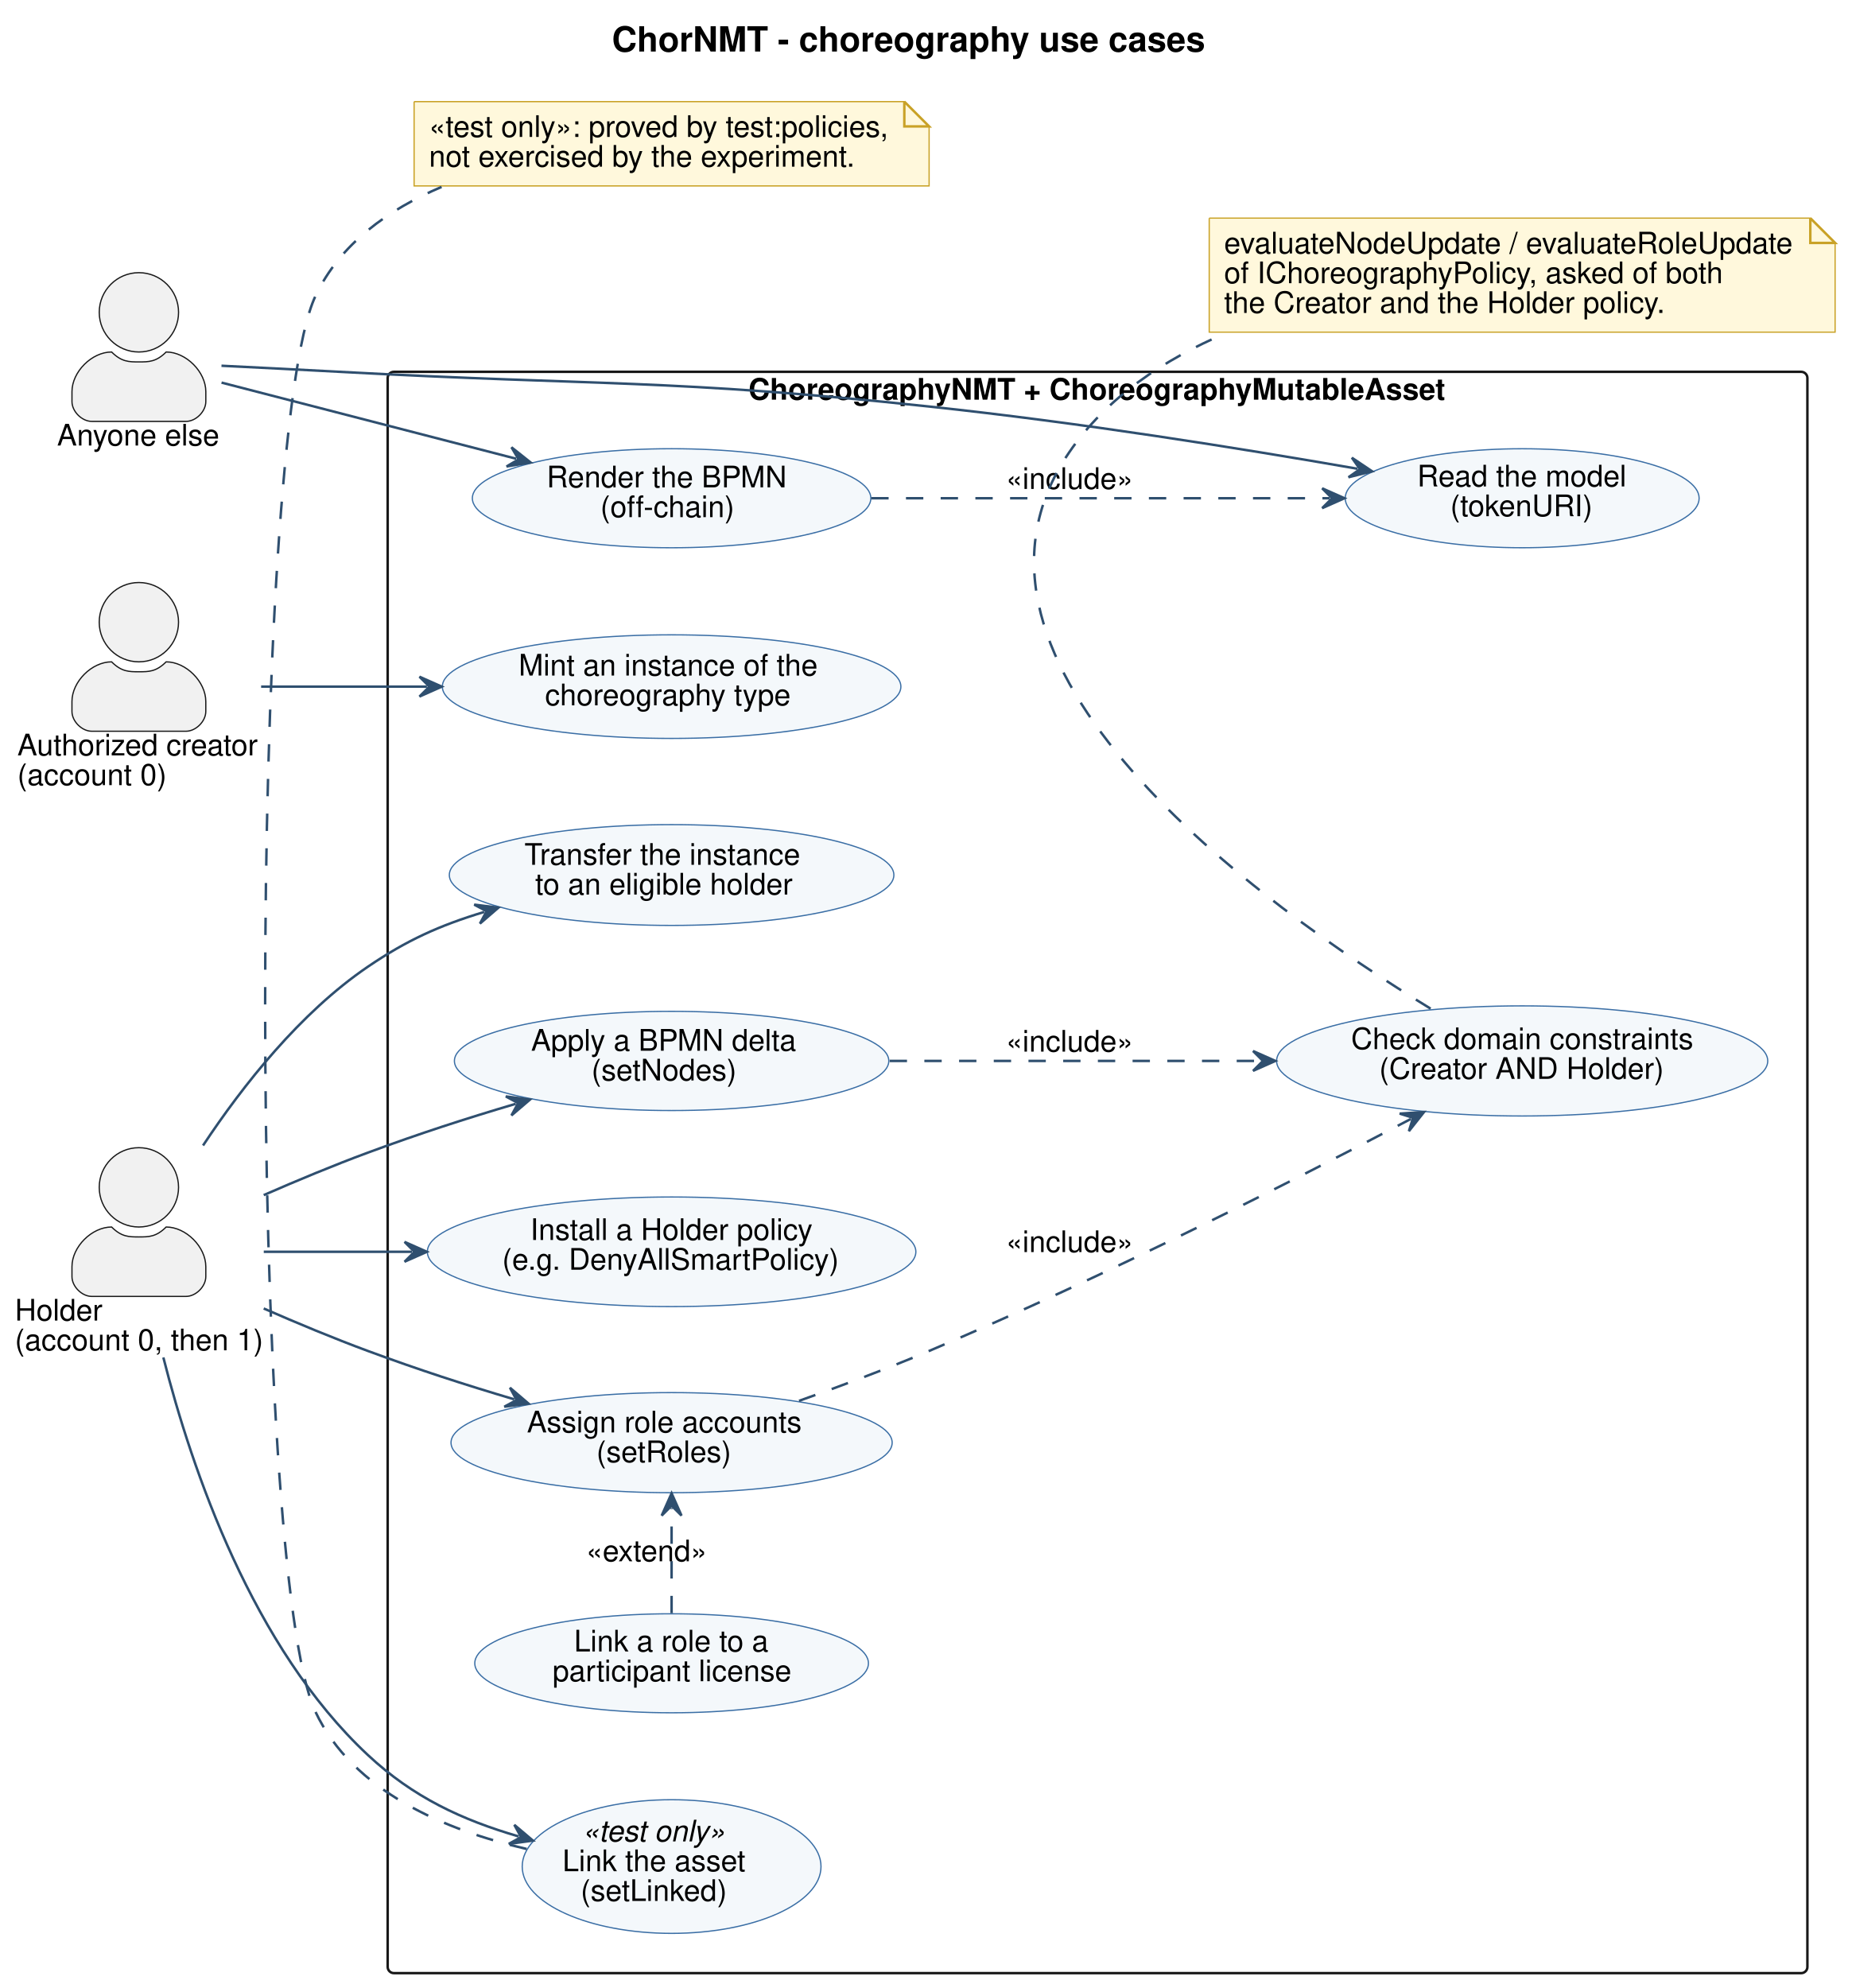
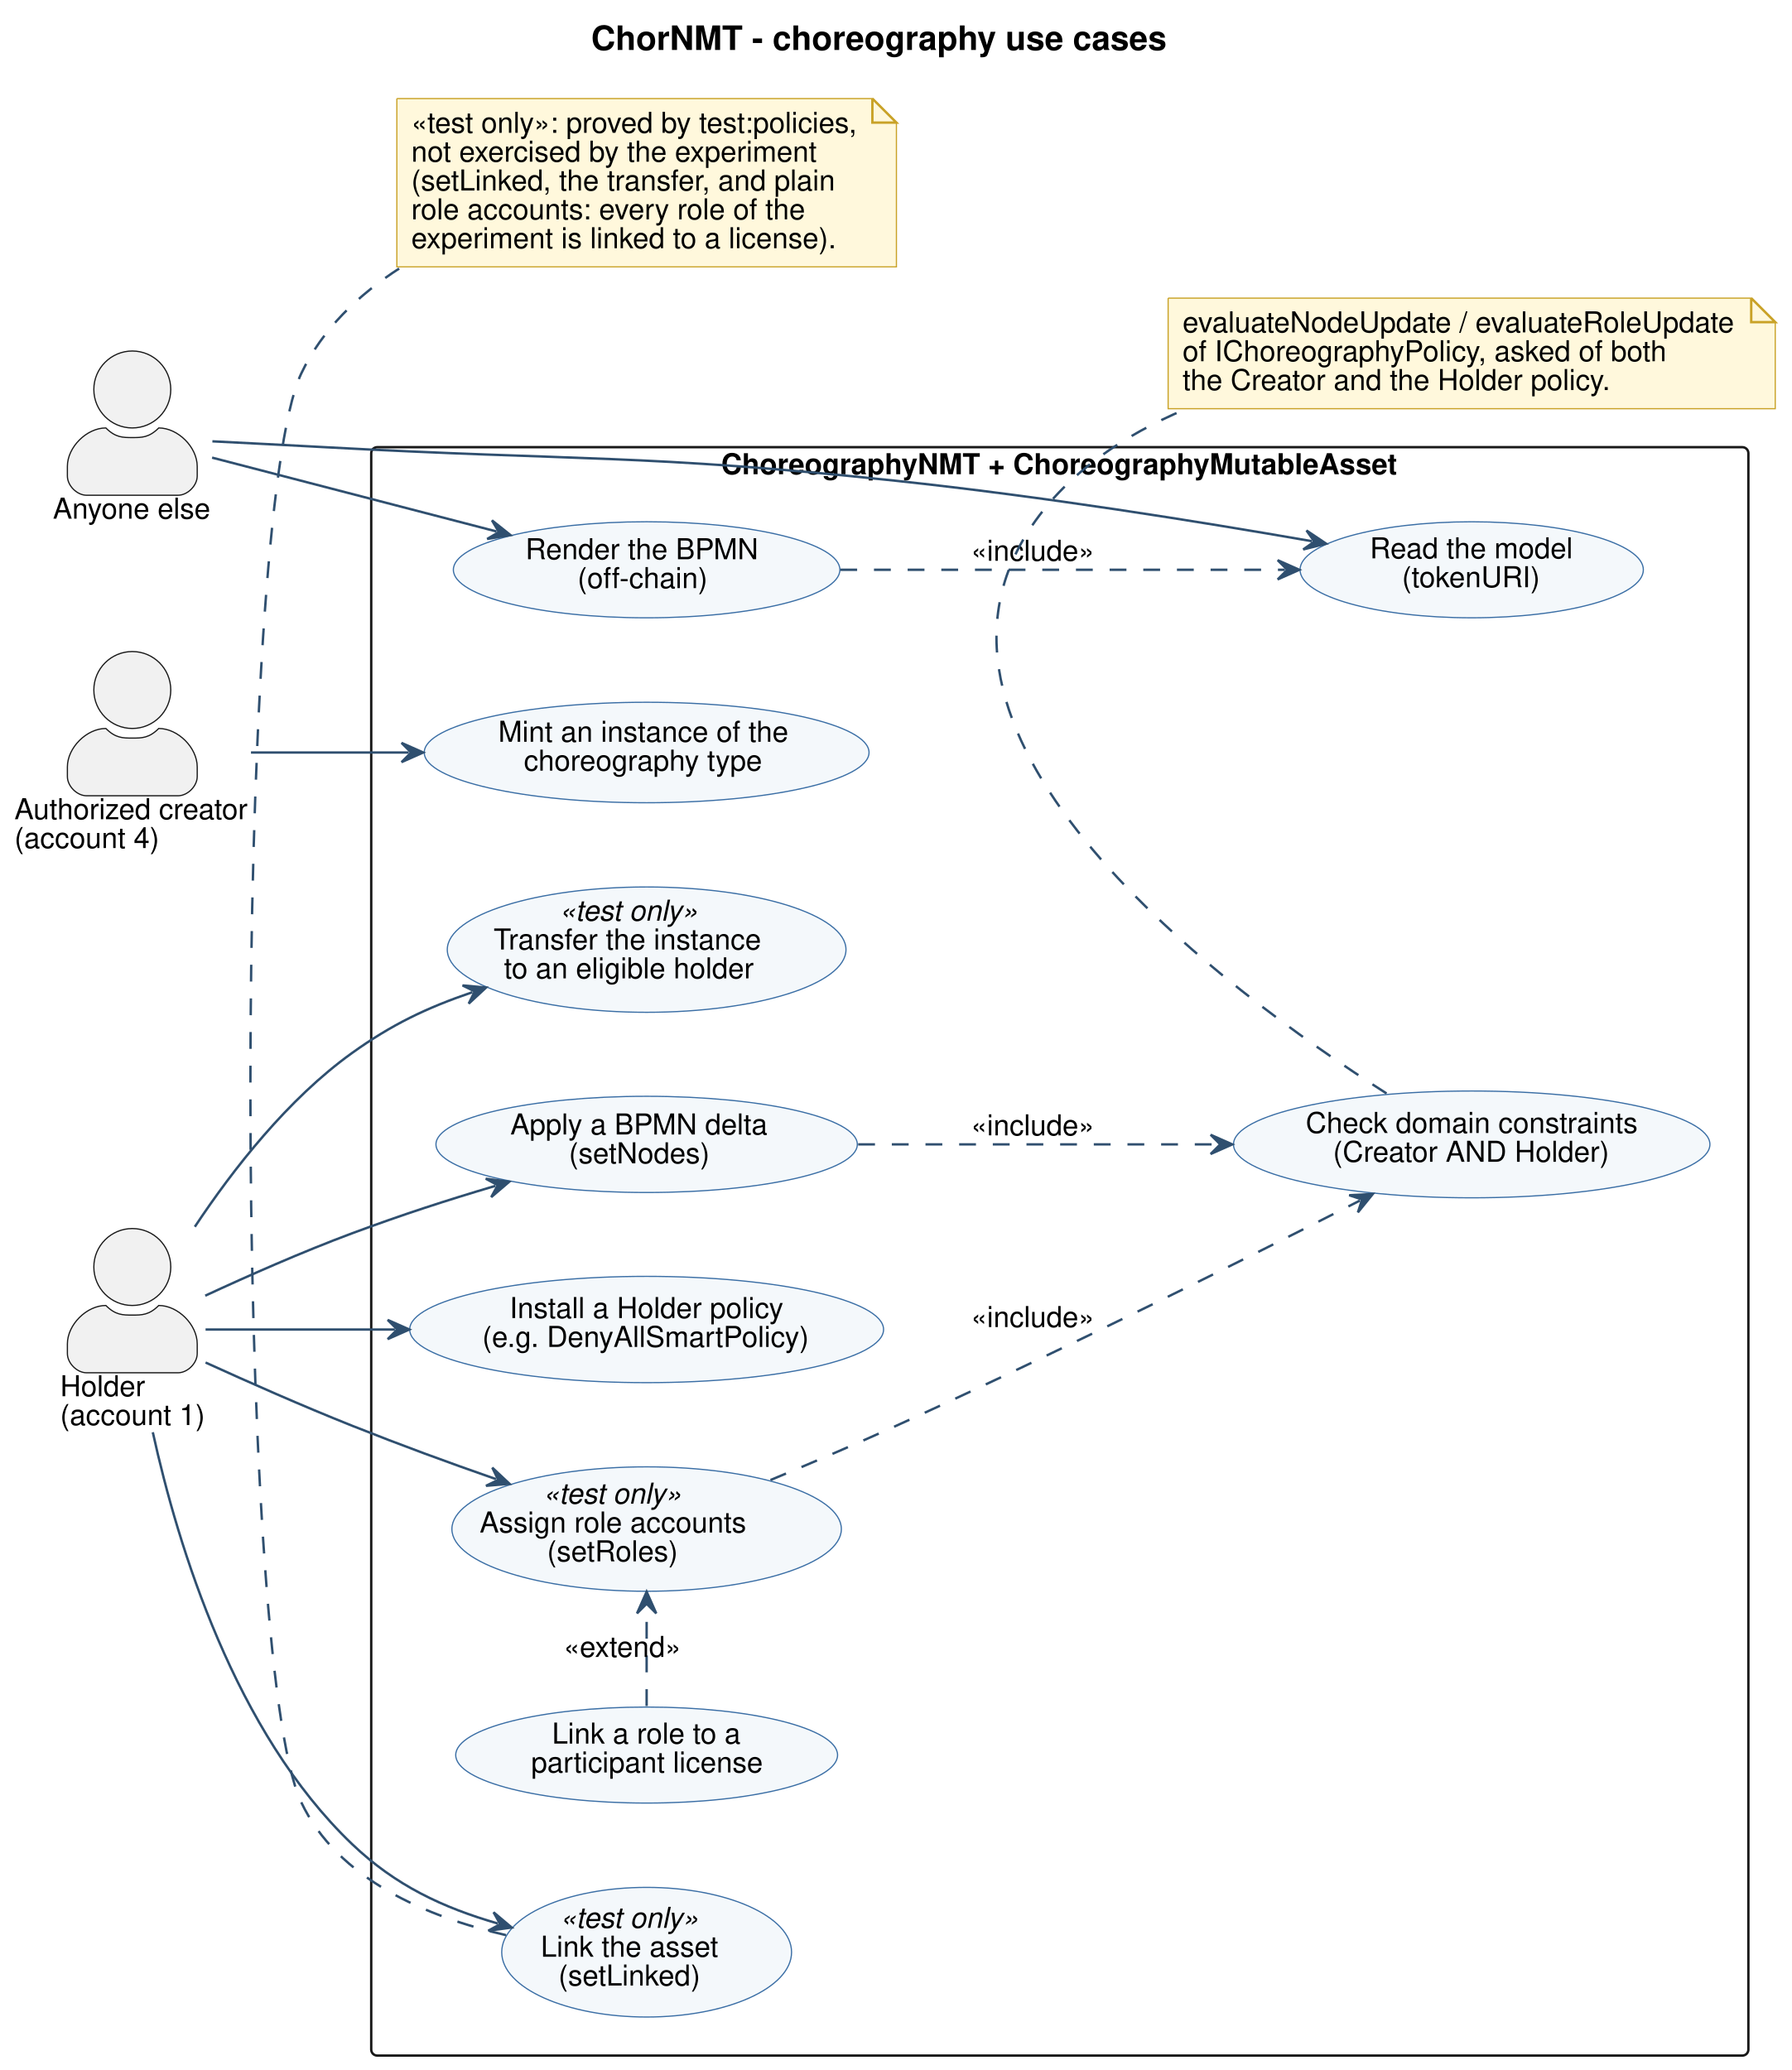
- <svg xmlns="http://www.w3.org/2000/svg" contentStyleType="text/css" height="802px" preserveAspectRatio="none" style="width:747px;height:802px;background:#FFFFFF;" version="1.1" viewBox="0 0 747 802" width="747px" zoomAndPan="magnify">
+ <svg xmlns="http://www.w3.org/2000/svg" contentStyleType="text/css" height="861px" preserveAspectRatio="none" style="width:745px;height:861px;background:#FFFFFF;" version="1.1" viewBox="0 0 745 861" width="745px" zoomAndPan="magnify">
  <defs />
  <g>
-     <text fill="#000000" font-family="Helvetica" font-size="14" font-weight="bold" lengthAdjust="spacing" textLength="239.613" x="246.857" y="20.78">ChorNMT - choreography use cases</text>
+     <text fill="#000000" font-family="Helvetica" font-size="14" font-weight="bold" lengthAdjust="spacing" textLength="239.613" x="245.852" y="20.78">ChorNMT - choreography use cases</text>
    <g id="cluster_ChoreographyNMT + ChoreographyMutableAsset">
-       <rect fill="none" height="646" rx="2.5" ry="2.5" style="stroke:#181818;stroke-width:1.0;" width="572.75" x="156.4" y="150" />
-       <text fill="#000000" font-family="Helvetica" font-size="12" font-weight="bold" lengthAdjust="spacing" textLength="281.701" x="301.924" y="161.24">ChoreographyNMT + ChoreographyMutableAsset</text>
+       <rect fill="none" height="669" rx="2.5" ry="2.5" style="stroke:#181818;stroke-width:1.0;" width="572.75" x="154.39" y="186" />
+       <text fill="#000000" font-family="Helvetica" font-size="12" font-weight="bold" lengthAdjust="spacing" textLength="281.701" x="299.914" y="197.24">ChoreographyNMT + ChoreographyMutableAsset</text>
    </g>
    <g id="elem_UC_Mint">
-       <ellipse cx="270.943" cy="276.998" fill="#F4F8FB" rx="92.493" ry="20.898" style="stroke:#3A6EA5;stroke-width:0.5;" />
-       <text fill="#000000" font-family="Helvetica" font-size="12" lengthAdjust="spacing" textLength="120.738" x="209.22" y="272.538">Mint an instance of the</text>
-       <text fill="#000000" font-family="Helvetica" font-size="12" lengthAdjust="spacing" textLength="99.398" x="219.89" y="284.538">choreography type</text>
+       <ellipse cx="268.933" cy="312.998" fill="#F4F8FB" rx="92.493" ry="20.898" style="stroke:#3A6EA5;stroke-width:0.5;" />
+       <text fill="#000000" font-family="Helvetica" font-size="12" lengthAdjust="spacing" textLength="120.738" x="207.21" y="308.538">Mint an instance of the</text>
+       <text fill="#000000" font-family="Helvetica" font-size="12" lengthAdjust="spacing" textLength="99.398" x="217.88" y="320.538">choreography type</text>
    </g>
    <g id="elem_UC_Transfer">
-       <ellipse cx="270.94" cy="353.004" fill="#F4F8FB" rx="89.67" ry="20.334" style="stroke:#3A6EA5;stroke-width:0.5;" />
-       <text fill="#000000" font-family="Helvetica" font-size="12" lengthAdjust="spacing" textLength="112.723" x="211.578" y="348.874">Transfer the instance</text>
-       <text fill="#000000" font-family="Helvetica" font-size="12" lengthAdjust="spacing" textLength="104.074" x="215.903" y="360.874">to an eligible holder</text>
+       <ellipse cx="268.93" cy="394.995" fill="#F4F8FB" rx="82.91" ry="26.065" style="stroke:#3A6EA5;stroke-width:0.5;" />
+       <text fill="#000000" font-family="Helvetica" font-size="12" font-style="italic" lengthAdjust="spacing" textLength="58.037" x="232.624" y="382.948">«test only»</text>
+       <text fill="#000000" font-family="Helvetica" font-size="12" lengthAdjust="spacing" textLength="112.723" x="205.281" y="394.948">Transfer the instance</text>
+       <text fill="#000000" font-family="Helvetica" font-size="12" lengthAdjust="spacing" textLength="104.074" x="209.605" y="406.948">to an eligible holder</text>
    </g>
    <g id="elem_UC_Nodes">
-       <ellipse cx="270.943" cy="428.002" fill="#F4F8FB" rx="87.623" ry="20.012" style="stroke:#3A6EA5;stroke-width:0.5;" />
-       <text fill="#000000" font-family="Helvetica" font-size="12" lengthAdjust="spacing" textLength="107.385" x="214.251" y="423.872">Apply a BPMN delta</text>
-       <text fill="#000000" font-family="Helvetica" font-size="12" lengthAdjust="spacing" textLength="58.688" x="238.6" y="435.872">(setNodes)</text>
+       <ellipse cx="268.933" cy="476.002" fill="#F4F8FB" rx="87.623" ry="20.012" style="stroke:#3A6EA5;stroke-width:0.5;" />
+       <text fill="#000000" font-family="Helvetica" font-size="12" lengthAdjust="spacing" textLength="107.385" x="212.241" y="471.872">Apply a BPMN delta</text>
+       <text fill="#000000" font-family="Helvetica" font-size="12" lengthAdjust="spacing" textLength="58.688" x="236.589" y="483.872">(setNodes)</text>
    </g>
    <g id="elem_UC_Roles">
-       <ellipse cx="270.938" cy="581.998" fill="#F4F8FB" rx="88.988" ry="20.198" style="stroke:#3A6EA5;stroke-width:0.5;" />
-       <text fill="#000000" font-family="Helvetica" font-size="12" lengthAdjust="spacing" textLength="110.725" x="212.576" y="577.868">Assign role accounts</text>
-       <text fill="#000000" font-family="Helvetica" font-size="12" lengthAdjust="spacing" textLength="54.68" x="240.599" y="589.868">(setRoles)</text>
+       <ellipse cx="268.929" cy="635.997" fill="#F4F8FB" rx="80.989" ry="25.877" style="stroke:#3A6EA5;stroke-width:0.5;" />
+       <text fill="#000000" font-family="Helvetica" font-size="12" font-style="italic" lengthAdjust="spacing" textLength="58.037" x="225.839" y="625.429">«test only»</text>
+       <text fill="#000000" font-family="Helvetica" font-size="12" lengthAdjust="spacing" textLength="110.725" x="199.496" y="637.429">Assign role accounts</text>
+       <text fill="#000000" font-family="Helvetica" font-size="12" lengthAdjust="spacing" textLength="54.68" x="227.518" y="649.429">(setRoles)</text>
    </g>
    <g id="elem_UC_Link">
-       <ellipse cx="270.945" cy="671.001" fill="#F4F8FB" rx="79.405" ry="19.971" style="stroke:#3A6EA5;stroke-width:0.5;" />
-       <text fill="#000000" font-family="Helvetica" font-size="12" lengthAdjust="spacing" textLength="78.715" x="231.587" y="666.241">Link a role to a</text>
-       <text fill="#000000" font-family="Helvetica" font-size="12" lengthAdjust="spacing" textLength="96.053" x="222.918" y="678.241">participant license</text>
+       <ellipse cx="268.935" cy="730.001" fill="#F4F8FB" rx="79.405" ry="19.971" style="stroke:#3A6EA5;stroke-width:0.5;" />
+       <text fill="#000000" font-family="Helvetica" font-size="12" lengthAdjust="spacing" textLength="78.715" x="229.577" y="725.241">Link a role to a</text>
+       <text fill="#000000" font-family="Helvetica" font-size="12" lengthAdjust="spacing" textLength="96.053" x="220.909" y="737.241">participant license</text>
    </g>
    <g id="elem_UC_Domain">
-       <ellipse cx="614.082" cy="428.004" fill="#F4F8FB" rx="99.072" ry="22.214" style="stroke:#3A6EA5;stroke-width:0.5;" />
-       <text fill="#000000" font-family="Helvetica" font-size="12" lengthAdjust="spacing" textLength="138.065" x="545.05" y="423.245">Check domain constraints</text>
-       <text fill="#000000" font-family="Helvetica" font-size="12" lengthAdjust="spacing" textLength="115.359" x="556.402" y="435.245">(Creator AND Holder)</text>
+       <ellipse cx="612.072" cy="476.004" fill="#F4F8FB" rx="99.072" ry="22.214" style="stroke:#3A6EA5;stroke-width:0.5;" />
+       <text fill="#000000" font-family="Helvetica" font-size="12" lengthAdjust="spacing" textLength="138.065" x="543.04" y="471.245">Check domain constraints</text>
+       <text fill="#000000" font-family="Helvetica" font-size="12" lengthAdjust="spacing" textLength="115.359" x="554.392" y="483.245">(Creator AND Holder)</text>
    </g>
    <g id="elem_UC_Holder">
-       <ellipse cx="270.942" cy="504.998" fill="#F4F8FB" rx="98.542" ry="22.108" style="stroke:#3A6EA5;stroke-width:0.5;" />
-       <text fill="#000000" font-family="Helvetica" font-size="12" lengthAdjust="spacing" textLength="114.053" x="213.916" y="500.239">Install a Holder policy</text>
-       <text fill="#000000" font-family="Helvetica" font-size="12" lengthAdjust="spacing" textLength="136.705" x="202.59" y="512.239">(e.g. DenyAllSmartPolicy)</text>
+       <ellipse cx="268.932" cy="552.998" fill="#F4F8FB" rx="98.542" ry="22.108" style="stroke:#3A6EA5;stroke-width:0.5;" />
+       <text fill="#000000" font-family="Helvetica" font-size="12" lengthAdjust="spacing" textLength="114.053" x="211.906" y="548.239">Install a Holder policy</text>
+       <text fill="#000000" font-family="Helvetica" font-size="12" lengthAdjust="spacing" textLength="136.705" x="200.58" y="560.239">(e.g. DenyAllSmartPolicy)</text>
    </g>
    <g id="elem_UC_Linked">
-       <ellipse cx="270.943" cy="753.002" fill="#F4F8FB" rx="60.273" ry="26.962" style="stroke:#3A6EA5;stroke-width:0.5;" />
-       <text fill="#000000" font-family="Helvetica" font-size="12" font-style="italic" lengthAdjust="spacing" textLength="58.037" x="234.923" y="742.872">«test only»</text>
-       <text fill="#000000" font-family="Helvetica" font-size="12" lengthAdjust="spacing" textLength="74.045" x="226.919" y="754.872">Link the asset</text>
-       <text fill="#000000" font-family="Helvetica" font-size="12" lengthAdjust="spacing" textLength="59.361" x="234.261" y="766.872">(setLinked)</text>
+       <ellipse cx="268.933" cy="812.002" fill="#F4F8FB" rx="60.273" ry="26.962" style="stroke:#3A6EA5;stroke-width:0.5;" />
+       <text fill="#000000" font-family="Helvetica" font-size="12" font-style="italic" lengthAdjust="spacing" textLength="58.037" x="232.913" y="801.872">«test only»</text>
+       <text fill="#000000" font-family="Helvetica" font-size="12" lengthAdjust="spacing" textLength="74.045" x="224.909" y="813.872">Link the asset</text>
+       <text fill="#000000" font-family="Helvetica" font-size="12" lengthAdjust="spacing" textLength="59.361" x="232.251" y="825.872">(setLinked)</text>
    </g>
    <g id="elem_UC_Read">
-       <ellipse cx="614.082" cy="201.001" fill="#F4F8FB" rx="71.392" ry="19.971" style="stroke:#3A6EA5;stroke-width:0.5;" />
-       <text fill="#000000" font-family="Helvetica" font-size="12" lengthAdjust="spacing" textLength="84.721" x="571.721" y="196.241">Read the model</text>
-       <text fill="#000000" font-family="Helvetica" font-size="12" lengthAdjust="spacing" textLength="58.014" x="585.075" y="208.241">(tokenURI)</text>
+       <ellipse cx="612.072" cy="237.001" fill="#F4F8FB" rx="71.392" ry="19.971" style="stroke:#3A6EA5;stroke-width:0.5;" />
+       <text fill="#000000" font-family="Helvetica" font-size="12" lengthAdjust="spacing" textLength="84.721" x="569.712" y="232.241">Read the model</text>
+       <text fill="#000000" font-family="Helvetica" font-size="12" lengthAdjust="spacing" textLength="58.014" x="583.065" y="244.241">(tokenURI)</text>
    </g>
    <g id="elem_UC_Render">
-       <ellipse cx="270.94" cy="200.999" fill="#F4F8FB" rx="80.38" ry="19.979" style="stroke:#3A6EA5;stroke-width:0.5;" />
-       <text fill="#000000" font-family="Helvetica" font-size="12" lengthAdjust="spacing" textLength="97.377" x="220.52" y="196.619">Render the BPMN</text>
-       <text fill="#000000" font-family="Helvetica" font-size="12" lengthAdjust="spacing" textLength="54.018" x="242.2" y="208.619">(off-chain)</text>
+       <ellipse cx="268.93" cy="236.999" fill="#F4F8FB" rx="80.38" ry="19.979" style="stroke:#3A6EA5;stroke-width:0.5;" />
+       <text fill="#000000" font-family="Helvetica" font-size="12" lengthAdjust="spacing" textLength="97.377" x="218.51" y="232.619">Render the BPMN</text>
+       <text fill="#000000" font-family="Helvetica" font-size="12" lengthAdjust="spacing" textLength="54.018" x="240.19" y="244.619">(off-chain)</text>
    </g>
    <g id="elem_Creator">
-       <ellipse cx="56.025" cy="251" fill="#F1F1F1" rx="16" ry="16" style="stroke:#181818;stroke-width:0.5;" />
-       <path d="M56.025,271 C60.025,271 63.025,271 67.025,267 C75.025,267 83.025,275 83.025,283 L83.025,287 C83.025,291 79.025,295 75.025,295 L37.025,295 C33.025,295 29.025,291 29.025,287 L29.025,283 C29.025,275 37.025,267 45.025,267 C49.025,271 52.025,271 56.025,271 " fill="#F1F1F1" style="stroke:#181818;stroke-width:0.5;" />
-       <text fill="#000000" font-family="Helvetica" font-size="12" lengthAdjust="spacing" textLength="98.051" x="7" y="304.74">Authorized creator</text>
-       <text fill="#000000" font-family="Helvetica" font-size="12" lengthAdjust="spacing" textLength="60.029" x="7" y="316.74">(account 0)</text>
+       <ellipse cx="55.025" cy="287" fill="#F1F1F1" rx="16" ry="16" style="stroke:#181818;stroke-width:0.5;" />
+       <path d="M55.025,307 C59.025,307 62.025,307 66.025,303 C74.025,303 82.025,311 82.025,319 L82.025,323 C82.025,327 78.025,331 74.025,331 L36.025,331 C32.025,331 28.025,327 28.025,323 L28.025,319 C28.025,311 36.025,303 44.025,303 C48.025,307 51.025,307 55.025,307 " fill="#F1F1F1" style="stroke:#181818;stroke-width:0.5;" />
+       <text fill="#000000" font-family="Helvetica" font-size="12" lengthAdjust="spacing" textLength="98.051" x="6" y="340.74">Authorized creator</text>
+       <text fill="#000000" font-family="Helvetica" font-size="12" lengthAdjust="spacing" textLength="60.029" x="6" y="352.74">(account 4)</text>
    </g>
    <g id="elem_Holder">
-       <ellipse cx="56.03" cy="479" fill="#F1F1F1" rx="16" ry="16" style="stroke:#181818;stroke-width:0.5;" />
-       <path d="M56.03,499 C60.03,499 63.03,499 67.03,495 C75.03,495 83.03,503 83.03,511 L83.03,515 C83.03,519 79.03,523 75.03,523 L37.03,523 C33.03,523 29.03,519 29.03,515 L29.03,511 C29.03,503 37.03,495 45.03,495 C49.03,499 52.03,499 56.03,499 " fill="#F1F1F1" style="stroke:#181818;stroke-width:0.5;" />
-       <text fill="#000000" font-family="Helvetica" font-size="12" lengthAdjust="spacing" textLength="35.35" x="6" y="532.74">Holder</text>
-       <text fill="#000000" font-family="Helvetica" font-size="12" lengthAdjust="spacing" textLength="100.061" x="6" y="544.74">(account 0, then 1)</text>
+       <ellipse cx="55.025" cy="527" fill="#F1F1F1" rx="16" ry="16" style="stroke:#181818;stroke-width:0.5;" />
+       <path d="M55.025,547 C59.025,547 62.025,547 66.025,543 C74.025,543 82.025,551 82.025,559 L82.025,563 C82.025,567 78.025,571 74.025,571 L36.025,571 C32.025,571 28.025,567 28.025,563 L28.025,559 C28.025,551 36.025,543 44.025,543 C48.025,547 51.025,547 55.025,547 " fill="#F1F1F1" style="stroke:#181818;stroke-width:0.5;" />
+       <text fill="#000000" font-family="Helvetica" font-size="12" lengthAdjust="spacing" textLength="35.35" x="25.01" y="580.74">Holder</text>
+       <text fill="#000000" font-family="Helvetica" font-size="12" lengthAdjust="spacing" textLength="60.029" x="25.01" y="592.74">(account 1)</text>
    </g>
    <g id="elem_Anyone">
-       <ellipse cx="56.033" cy="126" fill="#F1F1F1" rx="16" ry="16" style="stroke:#181818;stroke-width:0.5;" />
-       <path d="M56.033,146 C60.033,146 63.033,146 67.033,142 C75.033,142 83.033,150 83.033,158 L83.033,162 C83.033,166 79.033,170 75.033,170 L37.033,170 C33.033,170 29.033,166 29.033,162 L29.033,158 C29.033,150 37.033,142 45.033,142 C49.033,146 52.033,146 56.033,146 " fill="#F1F1F1" style="stroke:#181818;stroke-width:0.5;" />
-       <text fill="#000000" font-family="Helvetica" font-size="12" lengthAdjust="spacing" textLength="66.047" x="23.01" y="179.74">Anyone else</text>
+       <ellipse cx="55.023" cy="162" fill="#F1F1F1" rx="16" ry="16" style="stroke:#181818;stroke-width:0.5;" />
+       <path d="M55.023,182 C59.023,182 62.023,182 66.023,178 C74.023,178 82.023,186 82.023,194 L82.023,198 C82.023,202 78.023,206 74.023,206 L36.023,206 C32.023,206 28.023,202 28.023,198 L28.023,194 C28.023,186 36.023,178 44.023,178 C48.023,182 51.023,182 55.023,182 " fill="#F1F1F1" style="stroke:#181818;stroke-width:0.5;" />
+       <text fill="#000000" font-family="Helvetica" font-size="12" lengthAdjust="spacing" textLength="66.047" x="22" y="215.74">Anyone else</text>
    </g>
    <g id="elem_GMN28">
-       <path d="M487.83,88 L487.83,134 L740.328,134 L740.328,98 L730.328,88 L487.83,88 " fill="#FFF8DC" style="stroke:#C9A227;stroke-width:0.5;" />
-       <path d="M730.328,88 L730.328,98 L740.328,98 L730.328,88 " fill="#FFF8DC" style="stroke:#C9A227;stroke-width:1.0;" />
-       <text fill="#000000" font-family="Helvetica" font-size="12" lengthAdjust="spacing" textLength="231.498" x="493.83" y="102.24">evaluateNodeUpdate / evaluateRoleUpdate</text>
-       <text fill="#000000" font-family="Helvetica" font-size="12" lengthAdjust="spacing" textLength="203.455" x="493.83" y="114.24">of IChoreographyPolicy, asked of both</text>
-       <text fill="#000000" font-family="Helvetica" font-size="12" lengthAdjust="spacing" textLength="179.432" x="493.83" y="126.24">the Creator and the Holder policy.</text>
+       <path d="M485.82,124 L485.82,170 L738.318,170 L738.318,134 L728.318,124 L485.82,124 " fill="#FFF8DC" style="stroke:#C9A227;stroke-width:0.5;" />
+       <path d="M728.318,124 L728.318,134 L738.318,134 L728.318,124 " fill="#FFF8DC" style="stroke:#C9A227;stroke-width:1.0;" />
+       <text fill="#000000" font-family="Helvetica" font-size="12" lengthAdjust="spacing" textLength="231.498" x="491.82" y="138.24">evaluateNodeUpdate / evaluateRoleUpdate</text>
+       <text fill="#000000" font-family="Helvetica" font-size="12" lengthAdjust="spacing" textLength="203.455" x="491.82" y="150.24">of IChoreographyPolicy, asked of both</text>
+       <text fill="#000000" font-family="Helvetica" font-size="12" lengthAdjust="spacing" textLength="179.432" x="491.82" y="162.24">the Creator and the Holder policy.</text>
    </g>
    <g id="elem_GMN31">
-       <path d="M167.06,41 L167.06,75 L374.828,75 L374.828,51 L364.828,41 L167.06,41 " fill="#FFF8DC" style="stroke:#C9A227;stroke-width:0.5;" />
-       <path d="M364.828,41 L364.828,51 L374.828,51 L364.828,41 " fill="#FFF8DC" style="stroke:#C9A227;stroke-width:1.0;" />
-       <text fill="#000000" font-family="Helvetica" font-size="12" lengthAdjust="spacing" textLength="186.768" x="173.06" y="55.24">«test only»: proved by test:policies,</text>
-       <text fill="#000000" font-family="Helvetica" font-size="12" lengthAdjust="spacing" textLength="173.426" x="173.06" y="67.24">not exercised by the experiment.</text>
+       <path d="M165.05,41 L165.05,111 L372.818,111 L372.818,51 L362.818,41 L165.05,41 " fill="#FFF8DC" style="stroke:#C9A227;stroke-width:0.5;" />
+       <path d="M362.818,41 L362.818,51 L372.818,51 L362.818,41 " fill="#FFF8DC" style="stroke:#C9A227;stroke-width:1.0;" />
+       <text fill="#000000" font-family="Helvetica" font-size="12" lengthAdjust="spacing" textLength="186.768" x="171.05" y="55.24">«test only»: proved by test:policies,</text>
+       <text fill="#000000" font-family="Helvetica" font-size="12" lengthAdjust="spacing" textLength="170.092" x="171.05" y="67.24">not exercised by the experiment</text>
+       <text fill="#000000" font-family="Helvetica" font-size="12" lengthAdjust="spacing" textLength="178.107" x="171.05" y="79.24">(setLinked, the transfer, and plain</text>
+       <text fill="#000000" font-family="Helvetica" font-size="12" lengthAdjust="spacing" textLength="164.086" x="171.05" y="91.24">role accounts: every role of the</text>
+       <text fill="#000000" font-family="Helvetica" font-size="12" lengthAdjust="spacing" textLength="177.416" x="171.05" y="103.24">experiment is linked to a license).</text>
    </g>
    <g id="link_Creator_UC_Mint">
-       <path d="M105.34,277 C126.94,277 147.14,277 172.22,277 " fill="none" id="Creator-to-UC_Mint" style="stroke:#2F4F6F;stroke-width:1.0;" />
-       <polygon fill="#2F4F6F" points="178.22,277,169.22,273,173.22,277,169.22,281,178.22,277" style="stroke:#2F4F6F;stroke-width:1.0;" />
+       <path d="M104.38,313 C125.63,313 145.33,313 170,313 " fill="none" id="Creator-to-UC_Mint" style="stroke:#2F4F6F;stroke-width:1.0;" />
+       <polygon fill="#2F4F6F" points="176,313,167,309,171,313,167,317,176,313" style="stroke:#2F4F6F;stroke-width:1.0;" />
    </g>
    <g id="link_Holder_UC_Nodes">
-       <path d="M106.39,482.13 C119.88,476.23 134.6,470.1 148.4,465 C169.5,457.2 187.338,451.447 208.068,445.296 " fill="none" id="Holder-to-UC_Nodes" style="stroke:#2F4F6F;stroke-width:1.0;" />
-       <polygon fill="#2F4F6F" points="213.82,443.59,204.054,442.315,209.026,445.012,206.329,449.985,213.82,443.59" style="stroke:#2F4F6F;stroke-width:1.0;" />
+       <path d="M85.36,538.93 C102.86,530.81 125.65,520.72 146.39,513 C167.48,505.16 185.308,499.397 206.038,493.247 " fill="none" id="Holder-to-UC_Nodes" style="stroke:#2F4F6F;stroke-width:1.0;" />
+       <polygon fill="#2F4F6F" points="211.79,491.54,202.024,490.265,206.996,492.962,204.299,497.935,211.79,491.54" style="stroke:#2F4F6F;stroke-width:1.0;" />
    </g>
    <g id="link_Holder_UC_Roles">
-       <path d="M106.39,527.87 C119.88,533.77 134.6,539.9 148.4,545 C169.3,552.72 186.869,558.4 207.459,564.52 " fill="none" id="Holder-to-UC_Roles" style="stroke:#2F4F6F;stroke-width:1.0;" />
-       <polygon fill="#2F4F6F" points="213.21,566.23,205.723,559.832,208.417,564.805,203.443,567.5,213.21,566.23" style="stroke:#2F4F6F;stroke-width:1.0;" />
+       <path d="M85.49,566.73 C103.04,574.73 125.83,584.82 146.39,593 C167.61,601.43 185.545,607.993 206.265,615.223 " fill="none" id="Holder-to-UC_Roles" style="stroke:#2F4F6F;stroke-width:1.0;" />
+       <polygon fill="#2F4F6F" points="211.93,617.2,204.75,610.458,207.209,615.553,202.115,618.012,211.93,617.2" style="stroke:#2F4F6F;stroke-width:1.0;" />
    </g>
    <g id="link_Holder_UC_Holder">
-       <path d="M106.41,505 C126.07,505 143.41,505 166.21,505 " fill="none" id="Holder-to-UC_Holder" style="stroke:#2F4F6F;stroke-width:1.0;" />
-       <polygon fill="#2F4F6F" points="172.21,505,163.21,501,167.21,505,163.21,509,172.21,505" style="stroke:#2F4F6F;stroke-width:1.0;" />
+       <path d="M85.49,553 C107.67,553 133.42,553 164.23,553 " fill="none" id="Holder-to-UC_Holder" style="stroke:#2F4F6F;stroke-width:1.0;" />
+       <polygon fill="#2F4F6F" points="170.23,553,161.23,549,165.23,553,161.23,557,170.23,553" style="stroke:#2F4F6F;stroke-width:1.0;" />
    </g>
    <g id="link_Holder_UC_Transfer">
-       <path d="M81.91,462.12 C98.04,437.79 121.1,408.58 148.4,390 C164.09,379.33 177.208,373.389 195.338,367.899 " fill="none" id="Holder-to-UC_Transfer" style="stroke:#2F4F6F;stroke-width:1.0;" />
-       <polygon fill="#2F4F6F" points="201.08,366.16,191.307,364.94,196.295,367.609,193.625,372.597,201.08,366.16" style="stroke:#2F4F6F;stroke-width:1.0;" />
+       <path d="M81.03,510.27 C97.04,486.15 119.78,457.1 146.39,438 C162.94,426.13 177.4,419.194 196.49,412.694 " fill="none" id="Holder-to-UC_Transfer" style="stroke:#2F4F6F;stroke-width:1.0;" />
+       <polygon fill="#2F4F6F" points="202.17,410.76,192.361,409.874,197.437,412.372,194.94,417.447,202.17,410.76" style="stroke:#2F4F6F;stroke-width:1.0;" />
    </g>
    <g id="link_Holder_UC_Linked">
-       <path d="M65.9,547.63 C77.46,593.16 101.94,664.61 148.4,708 C166.74,725.12 186.4,734.189 209.25,740.859 " fill="none" id="Holder-to-UC_Linked" style="stroke:#2F4F6F;stroke-width:1.0;" />
-       <polygon fill="#2F4F6F" points="215.01,742.54,207.491,736.178,210.21,741.139,205.25,743.858,215.01,742.54" style="stroke:#2F4F6F;stroke-width:1.0;" />
+       <path d="M63.55,595.74 C74.09,643.57 97.71,720.46 146.39,767 C164.53,784.34 184.157,793.441 207.047,800.071 " fill="none" id="Holder-to-UC_Linked" style="stroke:#2F4F6F;stroke-width:1.0;" />
+       <polygon fill="#2F4F6F" points="212.81,801.74,205.278,795.394,208.007,800.349,203.053,803.078,212.81,801.74" style="stroke:#2F4F6F;stroke-width:1.0;" />
    </g>
    <g id="link_UC_Link_UC_Roles">
-       <path d="M270.94,650.8 C270.94,636.34 270.94,622.94 270.94,608.42 " fill="none" id="UC_Link-to-UC_Roles" style="stroke:#2F4F6F;stroke-width:1.0;stroke-dasharray:7.0,7.0;" />
-       <polygon fill="#2F4F6F" points="270.94,602.42,266.94,611.42,270.94,607.42,274.94,611.42,270.94,602.42" style="stroke:#2F4F6F;stroke-width:1.0;" />
-       <text fill="#000000" font-family="Helvetica" font-size="12" lengthAdjust="spacing" textLength="49.377" x="236.44" y="629.85">«extend»</text>
+       <path d="M268.93,709.6 C268.93,695.67 268.93,683.09 268.93,668.08 " fill="none" id="UC_Link-to-UC_Roles" style="stroke:#2F4F6F;stroke-width:1.0;stroke-dasharray:7.0,7.0;" />
+       <polygon fill="#2F4F6F" points="268.93,662.08,264.93,671.08,268.93,667.08,272.93,671.08,268.93,662.08" style="stroke:#2F4F6F;stroke-width:1.0;" />
+       <text fill="#000000" font-family="Helvetica" font-size="12" lengthAdjust="spacing" textLength="49.377" x="234.43" y="689.19">«extend»</text>
    </g>
    <g id="link_UC_Nodes_UC_Domain">
-       <path d="M358.91,428 C406.38,428 459.34,428 508.51,428 " fill="none" id="UC_Nodes-to-UC_Domain" style="stroke:#2F4F6F;stroke-width:1.0;stroke-dasharray:7.0,7.0;" />
-       <polygon fill="#2F4F6F" points="514.51,428,505.51,424,509.51,428,505.51,432,514.51,428" style="stroke:#2F4F6F;stroke-width:1.0;" />
-       <text fill="#000000" font-family="Helvetica" font-size="12" lengthAdjust="spacing" textLength="51.375" x="405.83" y="424.24">«include»</text>
+       <path d="M356.9,476 C404.37,476 457.33,476 506.5,476 " fill="none" id="UC_Nodes-to-UC_Domain" style="stroke:#2F4F6F;stroke-width:1.0;stroke-dasharray:7.0,7.0;" />
+       <polygon fill="#2F4F6F" points="512.5,476,503.5,472,507.5,476,503.5,480,512.5,476" style="stroke:#2F4F6F;stroke-width:1.0;" />
+       <text fill="#000000" font-family="Helvetica" font-size="12" lengthAdjust="spacing" textLength="51.375" x="403.82" y="472.24">«include»</text>
    </g>
    <g id="link_UC_Roles_UC_Domain">
-       <path d="M322.35,565.13 C339.19,559.16 357.96,552.15 374.83,545 C446.74,514.52 522.559,475.901 569.179,451.401 " fill="none" id="UC_Roles-to-UC_Domain" style="stroke:#2F4F6F;stroke-width:1.0;stroke-dasharray:7.0,7.0;" />
-       <polygon fill="#2F4F6F" points="574.49,448.61,564.662,449.256,570.064,450.936,568.384,456.338,574.49,448.61" style="stroke:#2F4F6F;stroke-width:1.0;" />
-       <text fill="#000000" font-family="Helvetica" font-size="12" lengthAdjust="spacing" textLength="51.375" x="405.83" y="505.11">«include»</text>
+       <path d="M320.43,615.61 C337.2,608.65 355.9,600.68 372.82,593 C443.31,561 518.544,523.334 565.604,499.354 " fill="none" id="UC_Roles-to-UC_Domain" style="stroke:#2F4F6F;stroke-width:1.0;stroke-dasharray:7.0,7.0;" />
+       <polygon fill="#2F4F6F" points="570.95,496.63,561.115,497.152,566.495,498.9,564.747,504.28,570.95,496.63" style="stroke:#2F4F6F;stroke-width:1.0;" />
+       <text fill="#000000" font-family="Helvetica" font-size="12" lengthAdjust="spacing" textLength="51.375" x="403.82" y="551.98">«include»</text>
    </g>
    <g id="link_Anyone_UC_Read">
-       <path d="M89.35,147.55 C103.93,148.27 121.36,149.15 137.06,150 C242.76,155.75 269.57,152.75 374.83,164 C436.01,170.54 499.579,180.741 547.649,189.111 " fill="none" id="Anyone-to-UC_Read" style="stroke:#2F4F6F;stroke-width:1.0;" />
-       <polygon fill="#2F4F6F" points="553.56,190.14,545.38,184.655,548.634,189.282,544.007,192.537,553.56,190.14" style="stroke:#2F4F6F;stroke-width:1.0;" />
+       <path d="M88.33,183.57 C102.64,184.29 119.69,185.16 135.05,186 C240.75,191.79 267.56,188.75 372.82,200 C434,206.54 497.569,216.741 545.639,225.111 " fill="none" id="Anyone-to-UC_Read" style="stroke:#2F4F6F;stroke-width:1.0;" />
+       <polygon fill="#2F4F6F" points="551.55,226.14,543.37,220.655,546.624,225.282,541.997,228.537,551.55,226.14" style="stroke:#2F4F6F;stroke-width:1.0;" />
    </g>
    <g id="link_Anyone_UC_Render">
-       <path d="M89.37,154.35 C122.41,162.89 168.541,174.809 208.251,185.069 " fill="none" id="Anyone-to-UC_Render" style="stroke:#2F4F6F;stroke-width:1.0;" />
-       <polygon fill="#2F4F6F" points="214.06,186.57,206.347,180.446,209.219,185.319,204.345,188.191,214.06,186.57" style="stroke:#2F4F6F;stroke-width:1.0;" />
+       <path d="M88.21,190.35 C121.09,198.89 166.982,210.803 206.512,221.063 " fill="none" id="Anyone-to-UC_Render" style="stroke:#2F4F6F;stroke-width:1.0;" />
+       <polygon fill="#2F4F6F" points="212.32,222.57,204.613,216.437,207.48,221.314,202.604,224.181,212.32,222.57" style="stroke:#2F4F6F;stroke-width:1.0;" />
    </g>
    <g id="link_UC_Render_UC_Read">
-       <path d="M351.49,201 C409.28,201 480.77,201 536.39,201 " fill="none" id="UC_Render-to-UC_Read" style="stroke:#2F4F6F;stroke-width:1.0;stroke-dasharray:7.0,7.0;" />
-       <polygon fill="#2F4F6F" points="542.39,201,533.39,197,537.39,201,533.39,205,542.39,201" style="stroke:#2F4F6F;stroke-width:1.0;" />
-       <text fill="#000000" font-family="Helvetica" font-size="12" lengthAdjust="spacing" textLength="51.375" x="405.83" y="197.24">«include»</text>
+       <path d="M349.48,237 C407.27,237 478.76,237 534.38,237 " fill="none" id="UC_Render-to-UC_Read" style="stroke:#2F4F6F;stroke-width:1.0;stroke-dasharray:7.0,7.0;" />
+       <polygon fill="#2F4F6F" points="540.38,237,531.38,233,535.38,237,531.38,241,540.38,237" style="stroke:#2F4F6F;stroke-width:1.0;" />
+       <text fill="#000000" font-family="Helvetica" font-size="12" lengthAdjust="spacing" textLength="51.375" x="403.82" y="233.24">«include»</text>
    </g>
    <g id="link_UC_Domain_GMN28">
-       <path d="M577.15,406.92 C508.48,364.97 373.14,267.75 431.33,182.5 C446.5,160.27 469.71,144.95 494.56,134.4 " fill="none" id="UC_Domain-GMN28" style="stroke:#2F4F6F;stroke-width:1.0;stroke-dasharray:7.0,7.0;" />
+       <path d="M576.67,454.82 C508.05,411.04 368.74,307.24 429.32,218.5 C444.49,196.27 467.7,180.95 492.55,170.4 " fill="none" id="UC_Domain-GMN28" style="stroke:#2F4F6F;stroke-width:1.0;stroke-dasharray:7.0,7.0;" />
    </g>
    <g id="link_UC_Linked_GMN31">
-       <path d="M212.47,745.91 C179.69,738.36 142.41,722.75 127.23,690.5 C100.21,633.1 100.21,176.9 127.23,119.5 C137.17,98.38 156.65,84.51 178.14,75.41 " fill="none" id="UC_Linked-GMN31" style="stroke:#2F4F6F;stroke-width:1.0;stroke-dasharray:7.0,7.0;" />
+       <path d="M210.46,804.91 C177.68,797.36 140.4,781.75 125.22,749.5 C97.11,689.79 97.11,215.21 125.22,155.5 C133.97,136.93 149.16,122.51 166.48,111.39 " fill="none" id="UC_Linked-GMN31" style="stroke:#2F4F6F;stroke-width:1.0;stroke-dasharray:7.0,7.0;" />
    </g>
  </g>
</svg>
